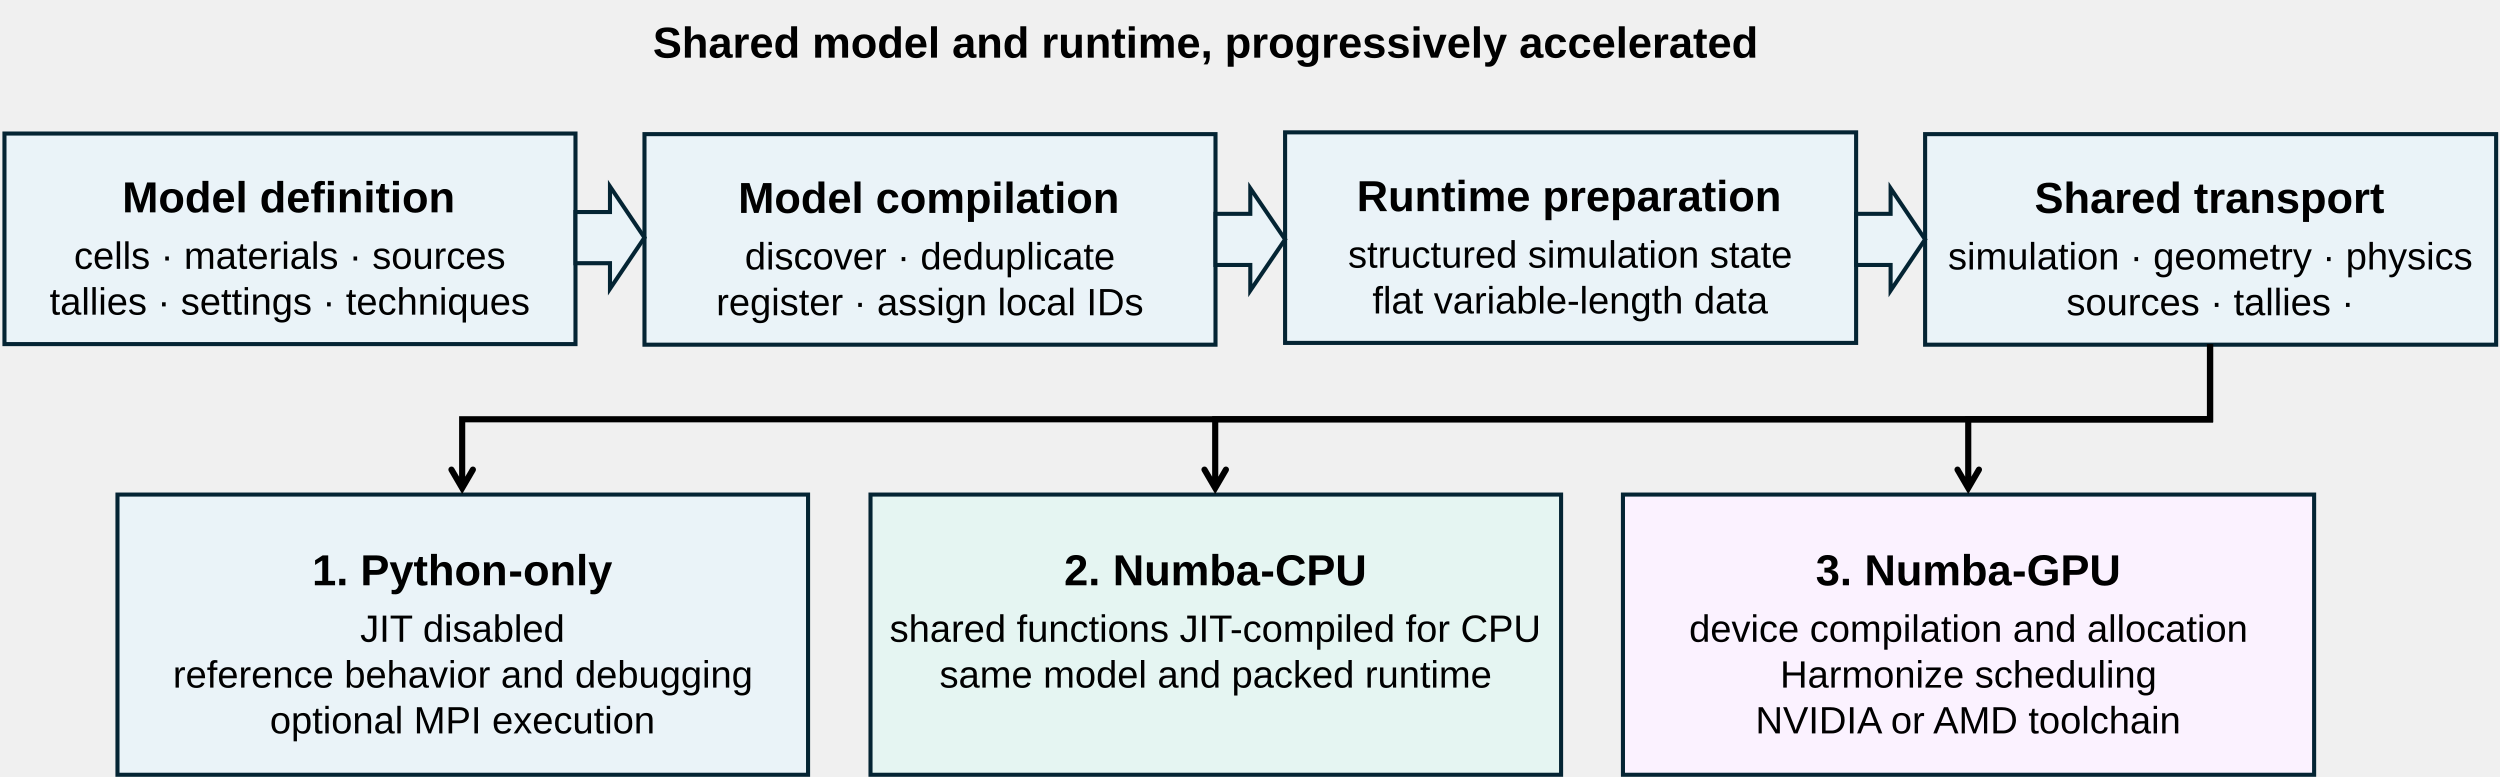
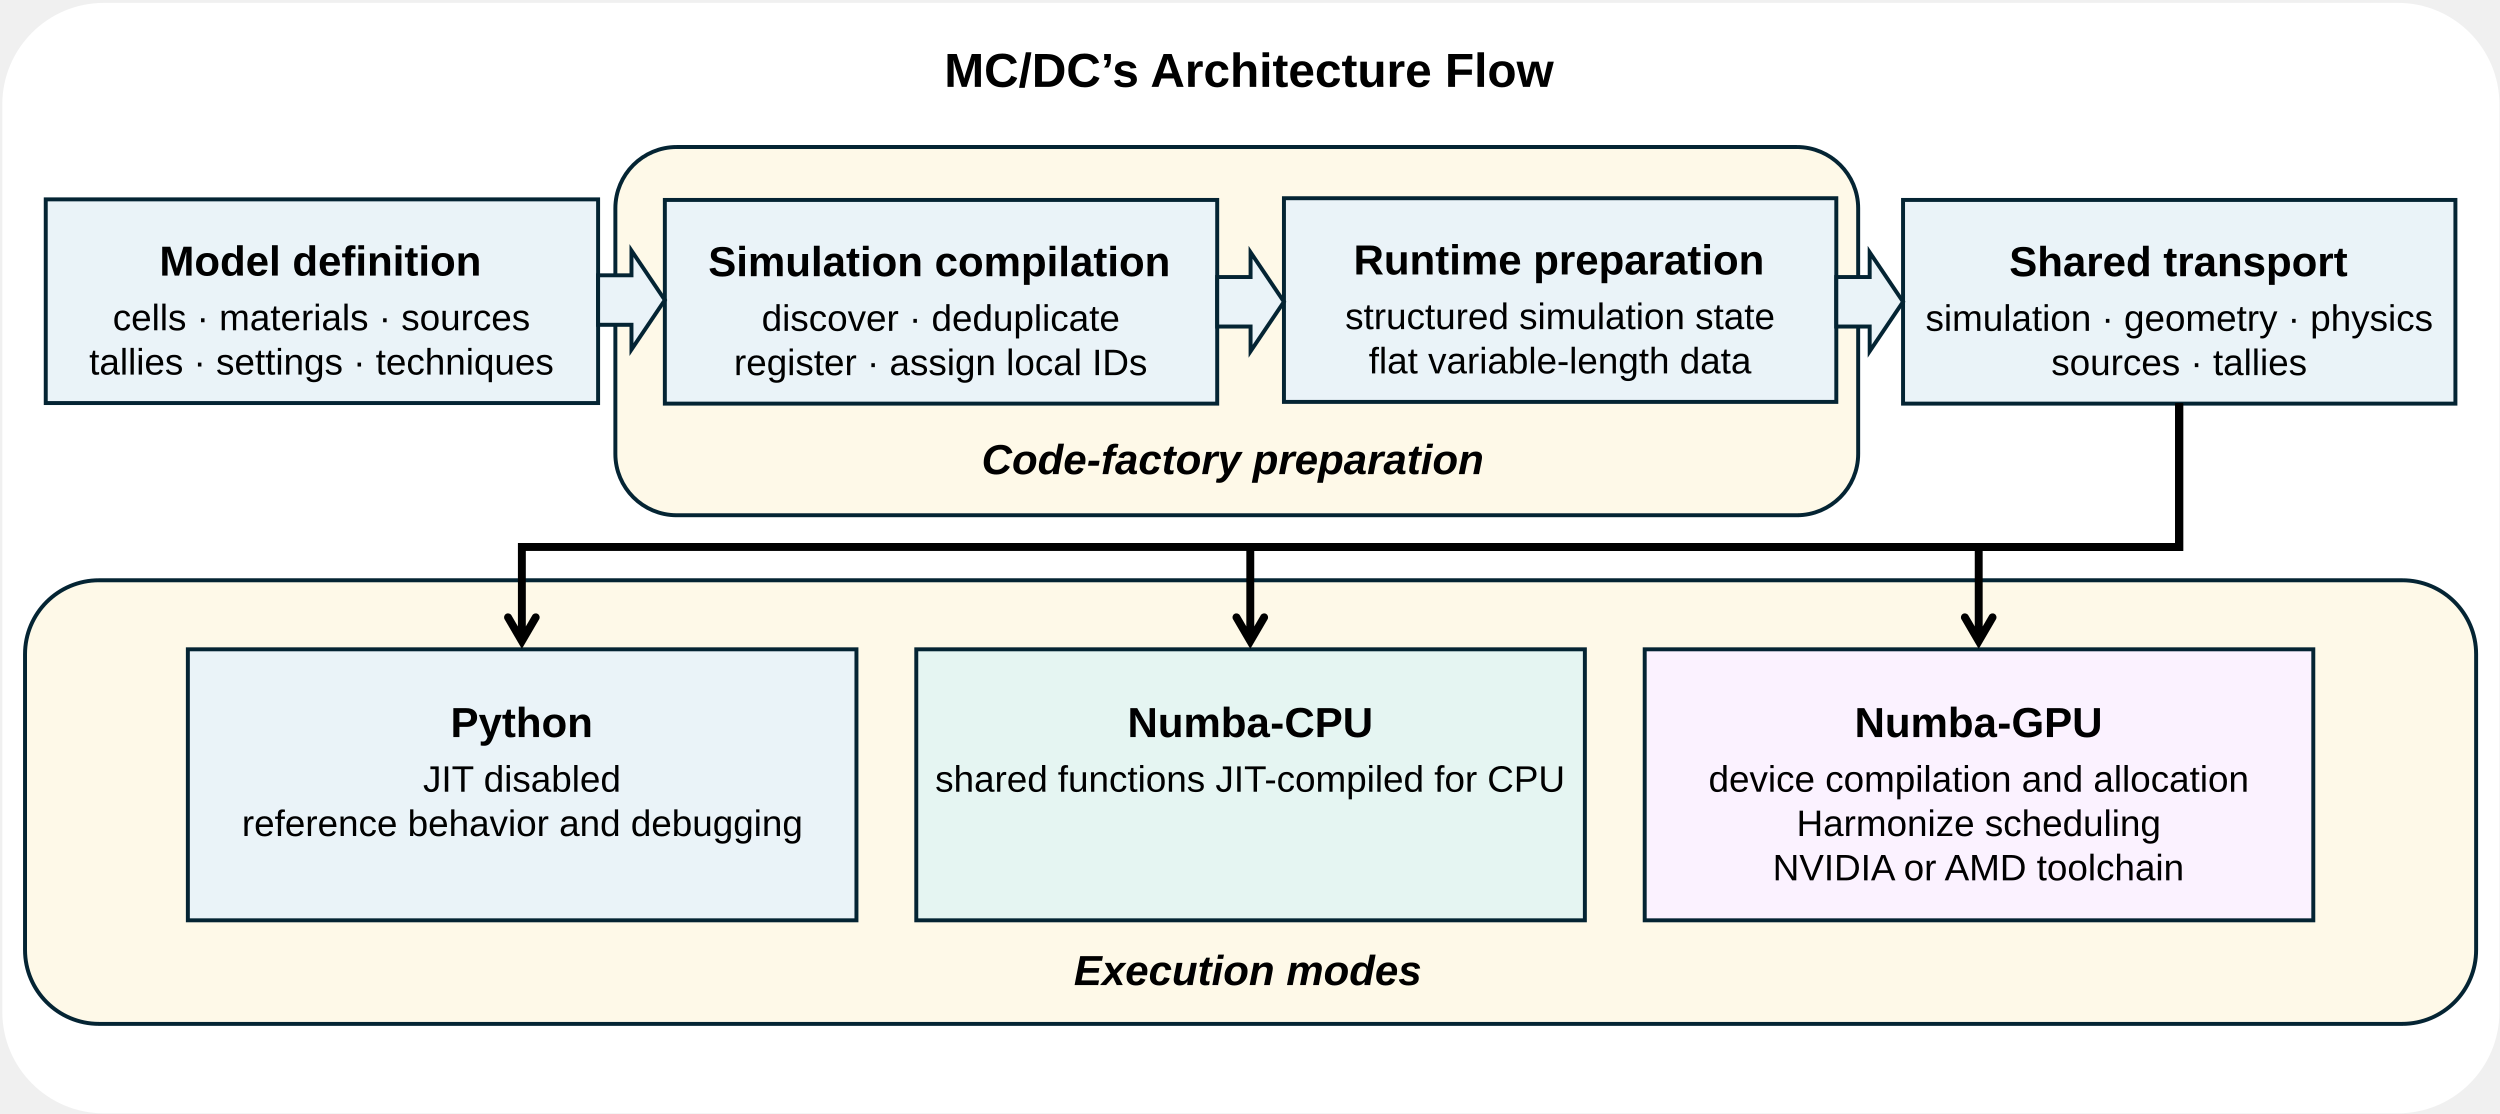
- <svg xmlns="http://www.w3.org/2000/svg" width="4203" height="1306" xml:space="preserve" overflow="hidden">
-   <g transform="translate(-64 -412)">
+ <svg xmlns="http://www.w3.org/2000/svg" width="4345" height="1935" xml:space="preserve" overflow="hidden">
+   <g transform="translate(-27 -265)">
    <g>
-       <rect x="71.5" y="636.5" width="960" height="354" stroke="#042433" stroke-width="6.875" stroke-linecap="butt" stroke-linejoin="miter" stroke-miterlimit="8" stroke-opacity="1" fill="#EAF3F8" fill-opacity="1" />
-       <text fill="#000000" fill-opacity="1" font-family="Arial,Arial_MSFontService,sans-serif" font-style="normal" font-variant="normal" font-weight="700" font-stretch="normal" font-size="73" text-anchor="start" direction="ltr" writing-mode="lr-tb" unicode-bidi="normal" text-decoration="none" transform="matrix(1 0 0 1 269.46 769)">Model definition</text>
-       <text fill="#000000" fill-opacity="1" font-family="Arial,Arial_MSFontService,sans-serif" font-style="normal" font-variant="normal" font-weight="400" font-stretch="normal" font-size="64" text-anchor="start" direction="ltr" writing-mode="lr-tb" unicode-bidi="normal" text-decoration="none" transform="matrix(1 0 0 1 188.403 864)">cells · materials · sources</text>
-       <text fill="#000000" fill-opacity="1" font-family="Arial,Arial_MSFontService,sans-serif" font-style="normal" font-variant="normal" font-weight="400" font-stretch="normal" font-size="64" text-anchor="start" direction="ltr" writing-mode="lr-tb" unicode-bidi="normal" text-decoration="none" transform="matrix(1 0 0 1 147.428 941)">tallies · settings · techniques</text>
-       <rect x="1147.5" y="637.5" width="960" height="354" stroke="#042433" stroke-width="6.875" stroke-linecap="butt" stroke-linejoin="miter" stroke-miterlimit="8" stroke-opacity="1" fill="#EAF3F8" fill-opacity="1" />
-       <text fill="#000000" fill-opacity="1" font-family="Arial,Arial_MSFontService,sans-serif" font-style="normal" font-variant="normal" font-weight="700" font-stretch="normal" font-size="73" text-anchor="start" direction="ltr" writing-mode="lr-tb" unicode-bidi="normal" text-decoration="none" transform="matrix(1 0 0 1 1305.03 770)">Model compilation</text>
-       <text fill="#000000" fill-opacity="1" font-family="Arial,Arial_MSFontService,sans-serif" font-style="normal" font-variant="normal" font-weight="400" font-stretch="normal" font-size="64" text-anchor="start" direction="ltr" writing-mode="lr-tb" unicode-bidi="normal" text-decoration="none" transform="matrix(1 0 0 1 1316.22 865)">discover · deduplicate</text>
-       <text fill="#000000" fill-opacity="1" font-family="Arial,Arial_MSFontService,sans-serif" font-style="normal" font-variant="normal" font-weight="400" font-stretch="normal" font-size="64" text-anchor="start" direction="ltr" writing-mode="lr-tb" unicode-bidi="normal" text-decoration="none" transform="matrix(1 0 0 1 1268.09 942)">register · assign local IDs</text>
-       <rect x="2224.5" y="634.5" width="960" height="354" stroke="#042433" stroke-width="6.875" stroke-linecap="butt" stroke-linejoin="miter" stroke-miterlimit="8" stroke-opacity="1" fill="#EAF3F8" fill-opacity="1" />
-       <text fill="#000000" fill-opacity="1" font-family="Arial,Arial_MSFontService,sans-serif" font-style="normal" font-variant="normal" font-weight="700" font-stretch="normal" font-size="73" text-anchor="start" direction="ltr" writing-mode="lr-tb" unicode-bidi="normal" text-decoration="none" transform="matrix(1 0 0 1 2344.94 767)">Runtime preparation</text>
-       <text fill="#000000" fill-opacity="1" font-family="Arial,Arial_MSFontService,sans-serif" font-style="normal" font-variant="normal" font-weight="400" font-stretch="normal" font-size="64" text-anchor="start" direction="ltr" writing-mode="lr-tb" unicode-bidi="normal" text-decoration="none" transform="matrix(1 0 0 1 2330.32 862)">structured simulation state</text>
-       <text fill="#000000" fill-opacity="1" font-family="Arial,Arial_MSFontService,sans-serif" font-style="normal" font-variant="normal" font-weight="400" font-stretch="normal" font-size="64" text-anchor="start" direction="ltr" writing-mode="lr-tb" unicode-bidi="normal" text-decoration="none" transform="matrix(1 0 0 1 2371.29 939)">flat variable</text>
-       <text fill="#000000" fill-opacity="1" font-family="Arial,Arial_MSFontService,sans-serif" font-style="normal" font-variant="normal" font-weight="400" font-stretch="normal" font-size="64" text-anchor="start" direction="ltr" writing-mode="lr-tb" unicode-bidi="normal" text-decoration="none" transform="matrix(1 0 0 1 2698.43 939)">-</text>
-       <text fill="#000000" fill-opacity="1" font-family="Arial,Arial_MSFontService,sans-serif" font-style="normal" font-variant="normal" font-weight="400" font-stretch="normal" font-size="64" text-anchor="start" direction="ltr" writing-mode="lr-tb" unicode-bidi="normal" text-decoration="none" transform="matrix(1 0 0 1 2719.63 939)">length data</text>
-       <rect x="3300.5" y="637.5" width="960" height="354" stroke="#042433" stroke-width="6.875" stroke-linecap="butt" stroke-linejoin="miter" stroke-miterlimit="8" stroke-opacity="1" fill="#EAF3F8" fill-opacity="1" />
-       <text fill="#000000" fill-opacity="1" font-family="Arial,Arial_MSFontService,sans-serif" font-style="normal" font-variant="normal" font-weight="700" font-stretch="normal" font-size="73" text-anchor="start" direction="ltr" writing-mode="lr-tb" unicode-bidi="normal" text-decoration="none" transform="matrix(1 0 0 1 3484.5 770)">Shared transport</text>
-       <text fill="#000000" fill-opacity="1" font-family="Arial,Arial_MSFontService,sans-serif" font-style="normal" font-variant="normal" font-weight="400" font-stretch="normal" font-size="64" text-anchor="start" direction="ltr" writing-mode="lr-tb" unicode-bidi="normal" text-decoration="none" transform="matrix(1 0 0 1 3338.98 865)">simulation · geometry · physics</text>
-       <text fill="#000000" fill-opacity="1" font-family="Arial,Arial_MSFontService,sans-serif" font-style="normal" font-variant="normal" font-weight="400" font-stretch="normal" font-size="64" text-anchor="start" direction="ltr" writing-mode="lr-tb" unicode-bidi="normal" text-decoration="none" transform="matrix(1 0 0 1 3538.08 942)">sources · tallies ·</text>
-       <path d="M1031.5 768.5 1089.5 768.5 1089.5 725.5 1147.5 811.5 1089.5 897.5 1089.5 854.5 1031.5 854.5Z" stroke="#042433" stroke-width="6.875" stroke-linecap="butt" stroke-linejoin="miter" stroke-miterlimit="8" stroke-opacity="1" fill="#EAF3F8" fill-rule="evenodd" fill-opacity="1" />
-       <path d="M2107.5 771.5 2166 771.5 2166 728.5 2224.5 814.5 2166 900.5 2166 857.5 2107.5 857.5Z" stroke="#042433" stroke-width="6.875" stroke-linecap="butt" stroke-linejoin="miter" stroke-miterlimit="8" stroke-opacity="1" fill="#EAF3F8" fill-rule="evenodd" fill-opacity="1" />
-       <path d="M3184.5 771.5 3242.5 771.5 3242.5 728.5 3300.5 814.5 3242.5 900.5 3242.5 857.5 3184.5 857.5Z" stroke="#042433" stroke-width="6.875" stroke-linecap="butt" stroke-linejoin="miter" stroke-miterlimit="8" stroke-opacity="1" fill="#EAF3F8" fill-rule="evenodd" fill-opacity="1" />
-       <rect x="261.5" y="1243.5" width="1161" height="471" stroke="#042433" stroke-width="6.875" stroke-linecap="butt" stroke-linejoin="miter" stroke-miterlimit="8" stroke-opacity="1" fill="#EAF3F8" fill-opacity="1" />
-       <text fill="#000000" fill-opacity="1" font-family="Arial,Arial_MSFontService,sans-serif" font-style="normal" font-variant="normal" font-weight="700" font-stretch="normal" font-size="73" text-anchor="start" direction="ltr" writing-mode="lr-tb" unicode-bidi="normal" text-decoration="none" transform="matrix(1 0 0 1 588.746 1396)">1. Python</text>
-       <text fill="#000000" fill-opacity="1" font-family="Arial,Arial_MSFontService,sans-serif" font-style="normal" font-variant="normal" font-weight="700" font-stretch="normal" font-size="73" text-anchor="start" direction="ltr" writing-mode="lr-tb" unicode-bidi="normal" text-decoration="none" transform="matrix(1 0 0 1 918.746 1396)">-</text>
-       <text fill="#000000" fill-opacity="1" font-family="Arial,Arial_MSFontService,sans-serif" font-style="normal" font-variant="normal" font-weight="700" font-stretch="normal" font-size="73" text-anchor="start" direction="ltr" writing-mode="lr-tb" unicode-bidi="normal" text-decoration="none" transform="matrix(1 0 0 1 943.381 1396)">only</text>
-       <text fill="#000000" fill-opacity="1" font-family="Arial,Arial_MSFontService,sans-serif" font-style="normal" font-variant="normal" font-weight="400" font-stretch="normal" font-size="64" text-anchor="start" direction="ltr" writing-mode="lr-tb" unicode-bidi="normal" text-decoration="none" transform="matrix(1 0 0 1 669.527 1491)">JIT disabled</text>
-       <text fill="#000000" fill-opacity="1" font-family="Arial,Arial_MSFontService,sans-serif" font-style="normal" font-variant="normal" font-weight="400" font-stretch="normal" font-size="64" text-anchor="start" direction="ltr" writing-mode="lr-tb" unicode-bidi="normal" text-decoration="none" transform="matrix(1 0 0 1 354.698 1568)">reference behavior and debugging</text>
-       <text fill="#000000" fill-opacity="1" font-family="Arial,Arial_MSFontService,sans-serif" font-style="normal" font-variant="normal" font-weight="400" font-stretch="normal" font-size="64" text-anchor="start" direction="ltr" writing-mode="lr-tb" unicode-bidi="normal" text-decoration="none" transform="matrix(1 0 0 1 517.704 1645)">optional MPI execution</text>
-       <rect x="1527.5" y="1243.5" width="1161" height="471" stroke="#042433" stroke-width="6.875" stroke-linecap="butt" stroke-linejoin="miter" stroke-miterlimit="8" stroke-opacity="1" fill="#E5F5F2" fill-opacity="1" />
-       <text fill="#000000" fill-opacity="1" font-family="Arial,Arial_MSFontService,sans-serif" font-style="normal" font-variant="normal" font-weight="700" font-stretch="normal" font-size="73" text-anchor="start" direction="ltr" writing-mode="lr-tb" unicode-bidi="normal" text-decoration="none" transform="matrix(1 0 0 1 1852.96 1396)">2. </text>
-       <text fill="#000000" fill-opacity="1" font-family="Arial,Arial_MSFontService,sans-serif" font-style="normal" font-variant="normal" font-weight="700" font-stretch="normal" font-size="73" text-anchor="start" direction="ltr" writing-mode="lr-tb" unicode-bidi="normal" text-decoration="none" transform="matrix(1 0 0 1 1934.89 1396)">Numba</text>
-       <text fill="#000000" fill-opacity="1" font-family="Arial,Arial_MSFontService,sans-serif" font-style="normal" font-variant="normal" font-weight="700" font-stretch="normal" font-size="73" text-anchor="start" direction="ltr" writing-mode="lr-tb" unicode-bidi="normal" text-decoration="none" transform="matrix(1 0 0 1 2182.96 1396)">-</text>
-       <text fill="#000000" fill-opacity="1" font-family="Arial,Arial_MSFontService,sans-serif" font-style="normal" font-variant="normal" font-weight="700" font-stretch="normal" font-size="73" text-anchor="start" direction="ltr" writing-mode="lr-tb" unicode-bidi="normal" text-decoration="none" transform="matrix(1 0 0 1 2207.6 1396)">CPU</text>
-       <text fill="#000000" fill-opacity="1" font-family="Arial,Arial_MSFontService,sans-serif" font-style="normal" font-variant="normal" font-weight="400" font-stretch="normal" font-size="64" text-anchor="start" direction="ltr" writing-mode="lr-tb" unicode-bidi="normal" text-decoration="none" transform="matrix(1 0 0 1 1559.67 1491)">shared functions JIT</text>
-       <text fill="#000000" fill-opacity="1" font-family="Arial,Arial_MSFontService,sans-serif" font-style="normal" font-variant="normal" font-weight="400" font-stretch="normal" font-size="64" text-anchor="start" direction="ltr" writing-mode="lr-tb" unicode-bidi="normal" text-decoration="none" transform="matrix(1 0 0 1 2131.92 1491)">-</text>
-       <text fill="#000000" fill-opacity="1" font-family="Arial,Arial_MSFontService,sans-serif" font-style="normal" font-variant="normal" font-weight="400" font-stretch="normal" font-size="64" text-anchor="start" direction="ltr" writing-mode="lr-tb" unicode-bidi="normal" text-decoration="none" transform="matrix(1 0 0 1 2153.12 1491)">compiled for CPU</text>
-       <text fill="#000000" fill-opacity="1" font-family="Arial,Arial_MSFontService,sans-serif" font-style="normal" font-variant="normal" font-weight="400" font-stretch="normal" font-size="64" text-anchor="start" direction="ltr" writing-mode="lr-tb" unicode-bidi="normal" text-decoration="none" transform="matrix(1 0 0 1 1643.55 1568)">same model and packed runtime</text>
-       <rect x="2792.5" y="1243.5" width="1162" height="471" stroke="#042433" stroke-width="6.875" stroke-linecap="butt" stroke-linejoin="miter" stroke-miterlimit="8" stroke-opacity="1" fill="#FBF2FF" fill-opacity="1" />
-       <text fill="#000000" fill-opacity="1" font-family="Arial,Arial_MSFontService,sans-serif" font-style="normal" font-variant="normal" font-weight="700" font-stretch="normal" font-size="73" text-anchor="start" direction="ltr" writing-mode="lr-tb" unicode-bidi="normal" text-decoration="none" transform="matrix(1 0 0 1 3116.62 1396)">3. </text>
-       <text fill="#000000" fill-opacity="1" font-family="Arial,Arial_MSFontService,sans-serif" font-style="normal" font-variant="normal" font-weight="700" font-stretch="normal" font-size="73" text-anchor="start" direction="ltr" writing-mode="lr-tb" unicode-bidi="normal" text-decoration="none" transform="matrix(1 0 0 1 3198.55 1396)">Numba</text>
-       <text fill="#000000" fill-opacity="1" font-family="Arial,Arial_MSFontService,sans-serif" font-style="normal" font-variant="normal" font-weight="700" font-stretch="normal" font-size="73" text-anchor="start" direction="ltr" writing-mode="lr-tb" unicode-bidi="normal" text-decoration="none" transform="matrix(1 0 0 1 3446.62 1396)">-</text>
-       <text fill="#000000" fill-opacity="1" font-family="Arial,Arial_MSFontService,sans-serif" font-style="normal" font-variant="normal" font-weight="700" font-stretch="normal" font-size="73" text-anchor="start" direction="ltr" writing-mode="lr-tb" unicode-bidi="normal" text-decoration="none" transform="matrix(1 0 0 1 3471.26 1396)">GPU</text>
-       <text fill="#000000" fill-opacity="1" font-family="Arial,Arial_MSFontService,sans-serif" font-style="normal" font-variant="normal" font-weight="400" font-stretch="normal" font-size="64" text-anchor="start" direction="ltr" writing-mode="lr-tb" unicode-bidi="normal" text-decoration="none" transform="matrix(1 0 0 1 2903.77 1491)">device compilation and allocation</text>
-       <text fill="#000000" fill-opacity="1" font-family="Arial,Arial_MSFontService,sans-serif" font-style="normal" font-variant="normal" font-weight="400" font-stretch="normal" font-size="64" text-anchor="start" direction="ltr" writing-mode="lr-tb" unicode-bidi="normal" text-decoration="none" transform="matrix(1 0 0 1 3056.74 1568)">Harmonize scheduling</text>
-       <text fill="#000000" fill-opacity="1" font-family="Arial,Arial_MSFontService,sans-serif" font-style="normal" font-variant="normal" font-weight="400" font-stretch="normal" font-size="64" text-anchor="start" direction="ltr" writing-mode="lr-tb" unicode-bidi="normal" text-decoration="none" transform="matrix(1 0 0 1 3015.31 1645)">NVIDIA or AMD toolchain</text>
-       <path d="M3784.6 991 3784.6 1121.98 841 1121.98 846.156 1116.82 846.156 1232.43 835.844 1232.43 835.844 1111.67 3779.45 1111.67 3774.29 1116.82 3774.29 991ZM863.501 1204.09 841 1242.67 818.499 1204.09C817.065 1201.63 817.896 1198.48 820.355 1197.04 822.815 1195.61 825.972 1196.44 827.407 1198.9L845.454 1229.84 836.546 1229.84 854.593 1198.9C856.028 1196.44 859.185 1195.61 861.645 1197.04 864.105 1198.48 864.936 1201.63 863.501 1204.09Z" fill="#000000" fill-rule="nonzero" fill-opacity="1" />
-       <path d="M3784.66 991 3784.66 1121.98 2107 1121.98 2112.16 1116.82 2112.16 1232.43 2101.84 1232.43 2101.84 1111.67 3779.5 1111.67 3774.35 1116.82 3774.35 991ZM2129.5 1204.09 2107 1242.67 2084.5 1204.09C2083.06 1201.63 2083.9 1198.48 2086.35 1197.04 2088.81 1195.61 2091.97 1196.44 2093.41 1198.9L2111.45 1229.84 2102.55 1229.84 2120.59 1198.9C2122.03 1196.44 2125.18 1195.61 2127.64 1197.04 2130.1 1198.48 2130.94 1201.63 2129.5 1204.09Z" fill="#000000" fill-rule="nonzero" fill-opacity="1" />
-       <path d="M3784.71 991 3784.71 1121.98 3373 1121.98 3378.16 1116.82 3378.16 1232.43 3367.84 1232.43 3367.84 1111.67 3779.56 1111.67 3774.4 1116.82 3774.4 991ZM3395.5 1204.09 3373 1242.67 3350.5 1204.09C3349.06 1201.63 3349.9 1198.48 3352.35 1197.04 3354.81 1195.61 3357.97 1196.44 3359.41 1198.9L3377.45 1229.84 3368.55 1229.84 3386.59 1198.9C3388.03 1196.44 3391.19 1195.61 3393.64 1197.04 3396.1 1198.48 3396.94 1201.63 3395.5 1204.09Z" fill="#000000" fill-rule="nonzero" fill-opacity="1" />
-       <text fill="#000000" fill-opacity="1" font-family="Arial,Arial_MSFontService,sans-serif" font-style="normal" font-variant="normal" font-weight="700" font-stretch="normal" font-size="73" text-anchor="start" direction="ltr" writing-mode="lr-tb" unicode-bidi="normal" text-decoration="none" transform="matrix(1 0 0 1 1161.65 509)">Shared model and runtime, progressively accelerated</text>
+       <path d="M31 446.633C31 349.081 110.081 270 207.633 270L4194.37 270C4291.92 270 4371 349.081 4371 446.633L4371 2023.37C4371 2120.92 4291.92 2200 4194.37 2200L207.633 2200C110.081 2200 31 2120.92 31 2023.37Z" fill="#FFFFFF" fill-rule="evenodd" fill-opacity="1" />
+       <path d="M1096.5 627.168C1096.5 568.257 1144.26 520.5 1203.17 520.5L3149.83 520.5C3208.74 520.5 3256.5 568.257 3256.5 627.168L3256.5 1053.83C3256.5 1112.74 3208.74 1160.5 3149.83 1160.5L1203.17 1160.5C1144.26 1160.5 1096.5 1112.74 1096.5 1053.83Z" stroke="#042433" stroke-width="6.875" stroke-linecap="butt" stroke-linejoin="miter" stroke-miterlimit="8" stroke-opacity="1" fill="#FEF9E8" fill-rule="evenodd" fill-opacity="1" />
+       <text fill="#000000" fill-opacity="1" font-family="Arial,Arial_MSFontService,sans-serif" font-style="italic" font-variant="normal" font-weight="700" font-stretch="normal" font-size="73" text-anchor="start" direction="ltr" writing-mode="lr-tb" unicode-bidi="normal" text-decoration="none" transform="matrix(1 0 0 1 1733.13 1089)">Code</text>
+       <text fill="#000000" fill-opacity="1" font-family="Arial,Arial_MSFontService,sans-serif" font-style="italic" font-variant="normal" font-weight="700" font-stretch="normal" font-size="73" text-anchor="start" direction="ltr" writing-mode="lr-tb" unicode-bidi="normal" text-decoration="none" transform="matrix(1 0 0 1 1915.89 1089)">-</text>
+       <text fill="#000000" fill-opacity="1" font-family="Arial,Arial_MSFontService,sans-serif" font-style="italic" font-variant="normal" font-weight="700" font-stretch="normal" font-size="73" text-anchor="start" direction="ltr" writing-mode="lr-tb" unicode-bidi="normal" text-decoration="none" transform="matrix(1 0 0 1 1940.52 1089)">factory preparation</text>
+       <rect x="106.5" y="611.5" width="960" height="354" stroke="#042433" stroke-width="6.875" stroke-linecap="butt" stroke-linejoin="miter" stroke-miterlimit="8" stroke-opacity="1" fill="#EAF3F8" fill-opacity="1" />
+       <text fill="#000000" fill-opacity="1" font-family="Arial,Arial_MSFontService,sans-serif" font-style="normal" font-variant="normal" font-weight="700" font-stretch="normal" font-size="73" text-anchor="start" direction="ltr" writing-mode="lr-tb" unicode-bidi="normal" text-decoration="none" transform="matrix(1 0 0 1 304.017 744)">Model definition</text>
+       <text fill="#000000" fill-opacity="1" font-family="Arial,Arial_MSFontService,sans-serif" font-style="normal" font-variant="normal" font-weight="400" font-stretch="normal" font-size="64" text-anchor="start" direction="ltr" writing-mode="lr-tb" unicode-bidi="normal" text-decoration="none" transform="matrix(1 0 0 1 222.961 839)">cells · materials · sources</text>
+       <text fill="#000000" fill-opacity="1" font-family="Arial,Arial_MSFontService,sans-serif" font-style="normal" font-variant="normal" font-weight="400" font-stretch="normal" font-size="64" text-anchor="start" direction="ltr" writing-mode="lr-tb" unicode-bidi="normal" text-decoration="none" transform="matrix(1 0 0 1 181.986 916)">tallies · settings · techniques</text>
+       <rect x="1182.5" y="612.5" width="960" height="354" stroke="#042433" stroke-width="6.875" stroke-linecap="butt" stroke-linejoin="miter" stroke-miterlimit="8" stroke-opacity="1" fill="#EAF3F8" fill-opacity="1" />
+       <text fill="#000000" fill-opacity="1" font-family="Arial,Arial_MSFontService,sans-serif" font-style="normal" font-variant="normal" font-weight="700" font-stretch="normal" font-size="73" text-anchor="start" direction="ltr" writing-mode="lr-tb" unicode-bidi="normal" text-decoration="none" transform="matrix(1 0 0 1 1257.96 745)">Simulation compilation</text>
+       <text fill="#000000" fill-opacity="1" font-family="Arial,Arial_MSFontService,sans-serif" font-style="normal" font-variant="normal" font-weight="400" font-stretch="normal" font-size="64" text-anchor="start" direction="ltr" writing-mode="lr-tb" unicode-bidi="normal" text-decoration="none" transform="matrix(1 0 0 1 1350.77 840)">discover · deduplicate</text>
+       <text fill="#000000" fill-opacity="1" font-family="Arial,Arial_MSFontService,sans-serif" font-style="normal" font-variant="normal" font-weight="400" font-stretch="normal" font-size="64" text-anchor="start" direction="ltr" writing-mode="lr-tb" unicode-bidi="normal" text-decoration="none" transform="matrix(1 0 0 1 1302.65 917)">register · assign local IDs</text>
+       <rect x="2258.5" y="609.5" width="960" height="354" stroke="#042433" stroke-width="6.875" stroke-linecap="butt" stroke-linejoin="miter" stroke-miterlimit="8" stroke-opacity="1" fill="#EAF3F8" fill-opacity="1" />
+       <text fill="#000000" fill-opacity="1" font-family="Arial,Arial_MSFontService,sans-serif" font-style="normal" font-variant="normal" font-weight="700" font-stretch="normal" font-size="73" text-anchor="start" direction="ltr" writing-mode="lr-tb" unicode-bidi="normal" text-decoration="none" transform="matrix(1 0 0 1 2379.5 742)">Runtime preparation</text>
+       <text fill="#000000" fill-opacity="1" font-family="Arial,Arial_MSFontService,sans-serif" font-style="normal" font-variant="normal" font-weight="400" font-stretch="normal" font-size="64" text-anchor="start" direction="ltr" writing-mode="lr-tb" unicode-bidi="normal" text-decoration="none" transform="matrix(1 0 0 1 2364.88 837)">structured simulation state</text>
+       <text fill="#000000" fill-opacity="1" font-family="Arial,Arial_MSFontService,sans-serif" font-style="normal" font-variant="normal" font-weight="400" font-stretch="normal" font-size="64" text-anchor="start" direction="ltr" writing-mode="lr-tb" unicode-bidi="normal" text-decoration="none" transform="matrix(1 0 0 1 2405.85 914)">flat variable</text>
+       <text fill="#000000" fill-opacity="1" font-family="Arial,Arial_MSFontService,sans-serif" font-style="normal" font-variant="normal" font-weight="400" font-stretch="normal" font-size="64" text-anchor="start" direction="ltr" writing-mode="lr-tb" unicode-bidi="normal" text-decoration="none" transform="matrix(1 0 0 1 2732.99 914)">-</text>
+       <text fill="#000000" fill-opacity="1" font-family="Arial,Arial_MSFontService,sans-serif" font-style="normal" font-variant="normal" font-weight="400" font-stretch="normal" font-size="64" text-anchor="start" direction="ltr" writing-mode="lr-tb" unicode-bidi="normal" text-decoration="none" transform="matrix(1 0 0 1 2754.18 914)">length data</text>
+       <rect x="3334.5" y="612.5" width="960" height="354" stroke="#042433" stroke-width="6.875" stroke-linecap="butt" stroke-linejoin="miter" stroke-miterlimit="8" stroke-opacity="1" fill="#EAF3F8" fill-opacity="1" />
+       <text fill="#000000" fill-opacity="1" font-family="Arial,Arial_MSFontService,sans-serif" font-style="normal" font-variant="normal" font-weight="700" font-stretch="normal" font-size="73" text-anchor="start" direction="ltr" writing-mode="lr-tb" unicode-bidi="normal" text-decoration="none" transform="matrix(1 0 0 1 3519.06 745)">Shared transport</text>
+       <text fill="#000000" fill-opacity="1" font-family="Arial,Arial_MSFontService,sans-serif" font-style="normal" font-variant="normal" font-weight="400" font-stretch="normal" font-size="64" text-anchor="start" direction="ltr" writing-mode="lr-tb" unicode-bidi="normal" text-decoration="none" transform="matrix(1 0 0 1 3373.53 840)">simulation · geometry · physics</text>
+       <text fill="#000000" fill-opacity="1" font-family="Arial,Arial_MSFontService,sans-serif" font-style="normal" font-variant="normal" font-weight="400" font-stretch="normal" font-size="64" text-anchor="start" direction="ltr" writing-mode="lr-tb" unicode-bidi="normal" text-decoration="none" transform="matrix(1 0 0 1 3592.11 917)">sources · tallies</text>
+       <path d="M1066.5 743.5 1124.5 743.5 1124.5 700.5 1182.5 786.5 1124.5 872.5 1124.5 829.5 1066.5 829.5Z" stroke="#042433" stroke-width="6.875" stroke-linecap="butt" stroke-linejoin="miter" stroke-miterlimit="8" stroke-opacity="1" fill="#EAF3F8" fill-rule="evenodd" fill-opacity="1" />
+       <path d="M2142.5 746.5 2200.5 746.5 2200.5 703.5 2258.5 789.5 2200.5 875.5 2200.5 832.5 2142.5 832.5Z" stroke="#042433" stroke-width="6.875" stroke-linecap="butt" stroke-linejoin="miter" stroke-miterlimit="8" stroke-opacity="1" fill="#EAF3F8" fill-rule="evenodd" fill-opacity="1" />
+       <path d="M3218.5 746.5 3276.5 746.5 3276.5 703.5 3334.5 789.5 3276.5 875.5 3276.5 832.5 3218.5 832.5Z" stroke="#042433" stroke-width="6.875" stroke-linecap="butt" stroke-linejoin="miter" stroke-miterlimit="8" stroke-opacity="1" fill="#EAF3F8" fill-rule="evenodd" fill-opacity="1" />
+       <path d="M70.5 1402C70.5 1331.03 128.033 1273.5 199.003 1273.5L4202 1273.5C4272.97 1273.5 4330.5 1331.03 4330.5 1402L4330.5 1916C4330.5 1986.97 4272.97 2044.5 4202 2044.5L199.003 2044.5C128.033 2044.5 70.5 1986.97 70.5 1916Z" stroke="#042433" stroke-width="6.875" stroke-linecap="butt" stroke-linejoin="miter" stroke-miterlimit="8" stroke-opacity="1" fill="#FEF9E8" fill-rule="evenodd" fill-opacity="1" />
+       <text fill="#000000" fill-opacity="1" font-family="Arial,Arial_MSFontService,sans-serif" font-style="italic" font-variant="normal" font-weight="700" font-stretch="normal" font-size="73" text-anchor="start" direction="ltr" writing-mode="lr-tb" unicode-bidi="normal" text-decoration="none" transform="matrix(1 0 0 1 1893.36 1977)">Execution modes</text>
+       <rect x="353.5" y="1393.5" width="1162" height="471" stroke="#042433" stroke-width="6.875" stroke-linecap="butt" stroke-linejoin="miter" stroke-miterlimit="8" stroke-opacity="1" fill="#EAF3F8" fill-opacity="1" />
+       <text fill="#000000" fill-opacity="1" font-family="Arial,Arial_MSFontService,sans-serif" font-style="normal" font-variant="normal" font-weight="700" font-stretch="normal" font-size="73" text-anchor="start" direction="ltr" writing-mode="lr-tb" unicode-bidi="normal" text-decoration="none" transform="matrix(1 0 0 1 810.019 1546)">Python</text>
+       <text fill="#000000" fill-opacity="1" font-family="Arial,Arial_MSFontService,sans-serif" font-style="normal" font-variant="normal" font-weight="400" font-stretch="normal" font-size="64" text-anchor="start" direction="ltr" writing-mode="lr-tb" unicode-bidi="normal" text-decoration="none" transform="matrix(1 0 0 1 762.192 1641)">JIT disabled</text>
+       <text fill="#000000" fill-opacity="1" font-family="Arial,Arial_MSFontService,sans-serif" font-style="normal" font-variant="normal" font-weight="400" font-stretch="normal" font-size="64" text-anchor="start" direction="ltr" writing-mode="lr-tb" unicode-bidi="normal" text-decoration="none" transform="matrix(1 0 0 1 447.363 1718)">reference behavior and debugging</text>
+       <rect x="1619.5" y="1393.5" width="1162" height="471" stroke="#042433" stroke-width="6.875" stroke-linecap="butt" stroke-linejoin="miter" stroke-miterlimit="8" stroke-opacity="1" fill="#E5F5F2" fill-opacity="1" />
+       <text fill="#000000" fill-opacity="1" font-family="Arial,Arial_MSFontService,sans-serif" font-style="normal" font-variant="normal" font-weight="700" font-stretch="normal" font-size="73" text-anchor="start" direction="ltr" writing-mode="lr-tb" unicode-bidi="normal" text-decoration="none" transform="matrix(1 0 0 1 1986.58 1546)">Numba</text>
+       <text fill="#000000" fill-opacity="1" font-family="Arial,Arial_MSFontService,sans-serif" font-style="normal" font-variant="normal" font-weight="700" font-stretch="normal" font-size="73" text-anchor="start" direction="ltr" writing-mode="lr-tb" unicode-bidi="normal" text-decoration="none" transform="matrix(1 0 0 1 2234.65 1546)">-</text>
+       <text fill="#000000" fill-opacity="1" font-family="Arial,Arial_MSFontService,sans-serif" font-style="normal" font-variant="normal" font-weight="700" font-stretch="normal" font-size="73" text-anchor="start" direction="ltr" writing-mode="lr-tb" unicode-bidi="normal" text-decoration="none" transform="matrix(1 0 0 1 2259.29 1546)">CPU</text>
+       <text fill="#000000" fill-opacity="1" font-family="Arial,Arial_MSFontService,sans-serif" font-style="normal" font-variant="normal" font-weight="400" font-stretch="normal" font-size="64" text-anchor="start" direction="ltr" writing-mode="lr-tb" unicode-bidi="normal" text-decoration="none" transform="matrix(1 0 0 1 1652.34 1641)">shared </text>
+       <text fill="#000000" fill-opacity="1" font-family="Arial,Arial_MSFontService,sans-serif" font-style="normal" font-variant="normal" font-weight="400" font-stretch="normal" font-size="64" text-anchor="start" direction="ltr" writing-mode="lr-tb" unicode-bidi="normal" text-decoration="none" transform="matrix(1 0 0 1 1865.46 1641)">functions JIT</text>
+       <text fill="#000000" fill-opacity="1" font-family="Arial,Arial_MSFontService,sans-serif" font-style="normal" font-variant="normal" font-weight="400" font-stretch="normal" font-size="64" text-anchor="start" direction="ltr" writing-mode="lr-tb" unicode-bidi="normal" text-decoration="none" transform="matrix(1 0 0 1 2224.59 1641)">-</text>
+       <text fill="#000000" fill-opacity="1" font-family="Arial,Arial_MSFontService,sans-serif" font-style="normal" font-variant="normal" font-weight="400" font-stretch="normal" font-size="64" text-anchor="start" direction="ltr" writing-mode="lr-tb" unicode-bidi="normal" text-decoration="none" transform="matrix(1 0 0 1 2245.79 1641)">compiled for </text>
+       <text fill="#000000" fill-opacity="1" font-family="Arial,Arial_MSFontService,sans-serif" font-style="normal" font-variant="normal" font-weight="400" font-stretch="normal" font-size="64" text-anchor="start" direction="ltr" writing-mode="lr-tb" unicode-bidi="normal" text-decoration="none" transform="matrix(1 0 0 1 2611.88 1641)">CPU</text>
+       <rect x="2885.5" y="1393.5" width="1162" height="471" stroke="#042433" stroke-width="6.875" stroke-linecap="butt" stroke-linejoin="miter" stroke-miterlimit="8" stroke-opacity="1" fill="#FBF2FF" fill-opacity="1" />
+       <text fill="#000000" fill-opacity="1" font-family="Arial,Arial_MSFontService,sans-serif" font-style="normal" font-variant="normal" font-weight="700" font-stretch="normal" font-size="73" text-anchor="start" direction="ltr" writing-mode="lr-tb" unicode-bidi="normal" text-decoration="none" transform="matrix(1 0 0 1 3250.24 1546)">Numba</text>
+       <text fill="#000000" fill-opacity="1" font-family="Arial,Arial_MSFontService,sans-serif" font-style="normal" font-variant="normal" font-weight="700" font-stretch="normal" font-size="73" text-anchor="start" direction="ltr" writing-mode="lr-tb" unicode-bidi="normal" text-decoration="none" transform="matrix(1 0 0 1 3498.31 1546)">-</text>
+       <text fill="#000000" fill-opacity="1" font-family="Arial,Arial_MSFontService,sans-serif" font-style="normal" font-variant="normal" font-weight="700" font-stretch="normal" font-size="73" text-anchor="start" direction="ltr" writing-mode="lr-tb" unicode-bidi="normal" text-decoration="none" transform="matrix(1 0 0 1 3522.95 1546)">GPU</text>
+       <text fill="#000000" fill-opacity="1" font-family="Arial,Arial_MSFontService,sans-serif" font-style="normal" font-variant="normal" font-weight="400" font-stretch="normal" font-size="64" text-anchor="start" direction="ltr" writing-mode="lr-tb" unicode-bidi="normal" text-decoration="none" transform="matrix(1 0 0 1 2996.44 1641)">device compilation and allocation</text>
+       <text fill="#000000" fill-opacity="1" font-family="Arial,Arial_MSFontService,sans-serif" font-style="normal" font-variant="normal" font-weight="400" font-stretch="normal" font-size="64" text-anchor="start" direction="ltr" writing-mode="lr-tb" unicode-bidi="normal" text-decoration="none" transform="matrix(1 0 0 1 3149.41 1718)">Harmonize scheduling</text>
+       <text fill="#000000" fill-opacity="1" font-family="Arial,Arial_MSFontService,sans-serif" font-style="normal" font-variant="normal" font-weight="400" font-stretch="normal" font-size="64" text-anchor="start" direction="ltr" writing-mode="lr-tb" unicode-bidi="normal" text-decoration="none" transform="matrix(1 0 0 1 3107.97 1795)">NVIDIA or AMD toolchain</text>
+       <path d="M3821.21 966 3821.21 1222.47 934 1222.47 940.875 1215.6 940.875 1379.14 927.125 1379.14 927.125 1208.72 3814.34 1208.72 3807.46 1215.6 3807.46 966ZM964.001 1341.36 934 1392.79 903.999 1341.36C902.086 1338.08 903.193 1333.87 906.473 1331.95 909.753 1330.04 913.962 1331.15 915.876 1334.43L939.938 1375.68 928.061 1375.68 952.124 1334.43C954.037 1331.15 958.247 1330.04 961.526 1331.95 964.806 1333.87 965.914 1338.08 964.001 1341.36Z" fill="#000000" fill-rule="nonzero" fill-opacity="1" />
+       <path d="M3821.27 966 3821.27 1222.47 2200 1222.47 2206.88 1215.6 2206.88 1379.14 2193.12 1379.14 2193.12 1208.72 3814.39 1208.72 3807.52 1215.6 3807.52 966ZM2230 1341.36 2200 1392.79 2170 1341.36C2168.09 1338.08 2169.19 1333.87 2172.47 1331.95 2175.75 1330.04 2179.96 1331.15 2181.88 1334.43L2205.94 1375.68 2194.06 1375.68 2218.12 1334.43C2220.04 1331.15 2224.25 1330.04 2227.53 1331.95 2230.81 1333.87 2231.91 1338.08 2230 1341.36Z" fill="#000000" fill-rule="nonzero" fill-opacity="1" />
+       <path d="M3821.33 966 3821.33 1222.47 3466 1222.47 3472.88 1215.6 3472.88 1379.14 3459.13 1379.14 3459.13 1208.72 3814.45 1208.72 3807.58 1215.6 3807.58 966ZM3496 1341.36 3466 1392.79 3436 1341.36C3434.09 1338.08 3435.19 1333.87 3438.47 1331.95 3441.75 1330.04 3445.96 1331.15 3447.88 1334.43L3471.94 1375.68 3460.06 1375.68 3484.12 1334.43C3486.04 1331.15 3490.25 1330.04 3493.53 1331.95 3496.81 1333.87 3497.91 1338.08 3496 1341.36Z" fill="#000000" fill-rule="nonzero" fill-opacity="1" />
+       <text fill="#000000" fill-opacity="1" font-family="Arial,Arial_MSFontService,sans-serif" font-style="normal" font-variant="normal" font-weight="700" font-stretch="normal" font-size="83" text-anchor="start" direction="ltr" writing-mode="lr-tb" unicode-bidi="normal" text-decoration="none" transform="matrix(1 0 0 1 1668.23 416)">MC/DC’s Architecture Flow</text>
    </g>
  </g>
</svg>
